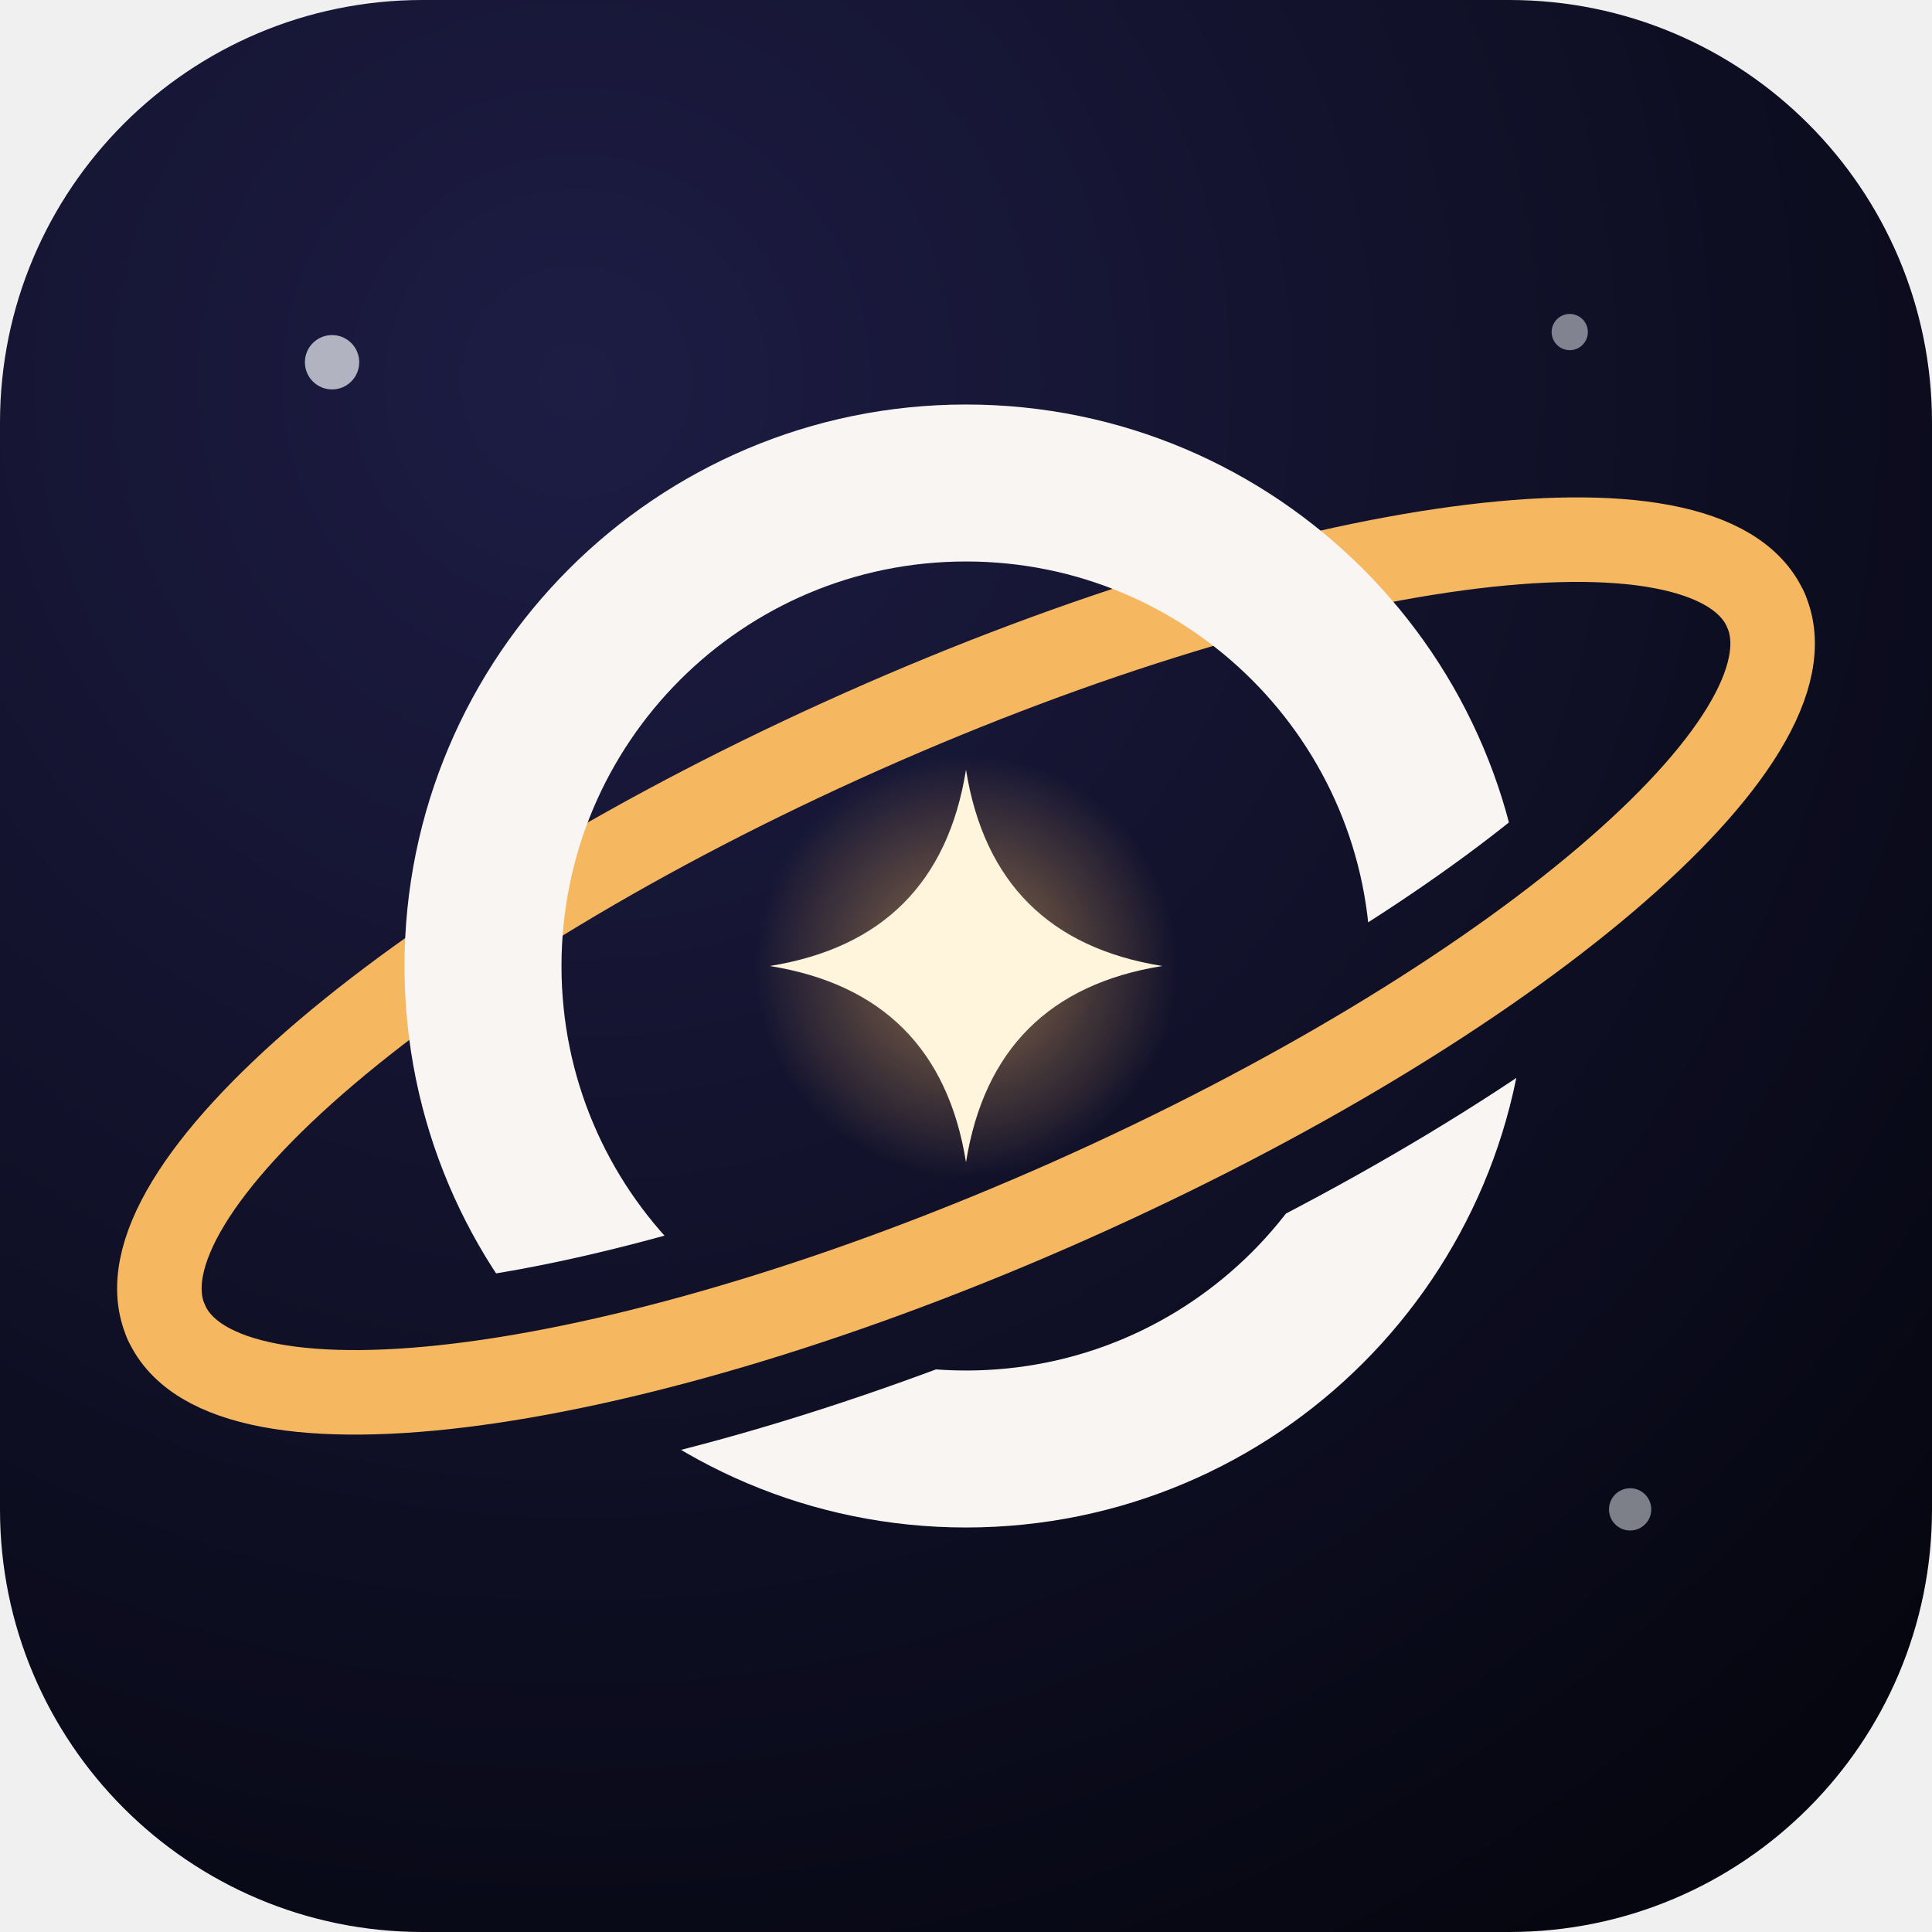
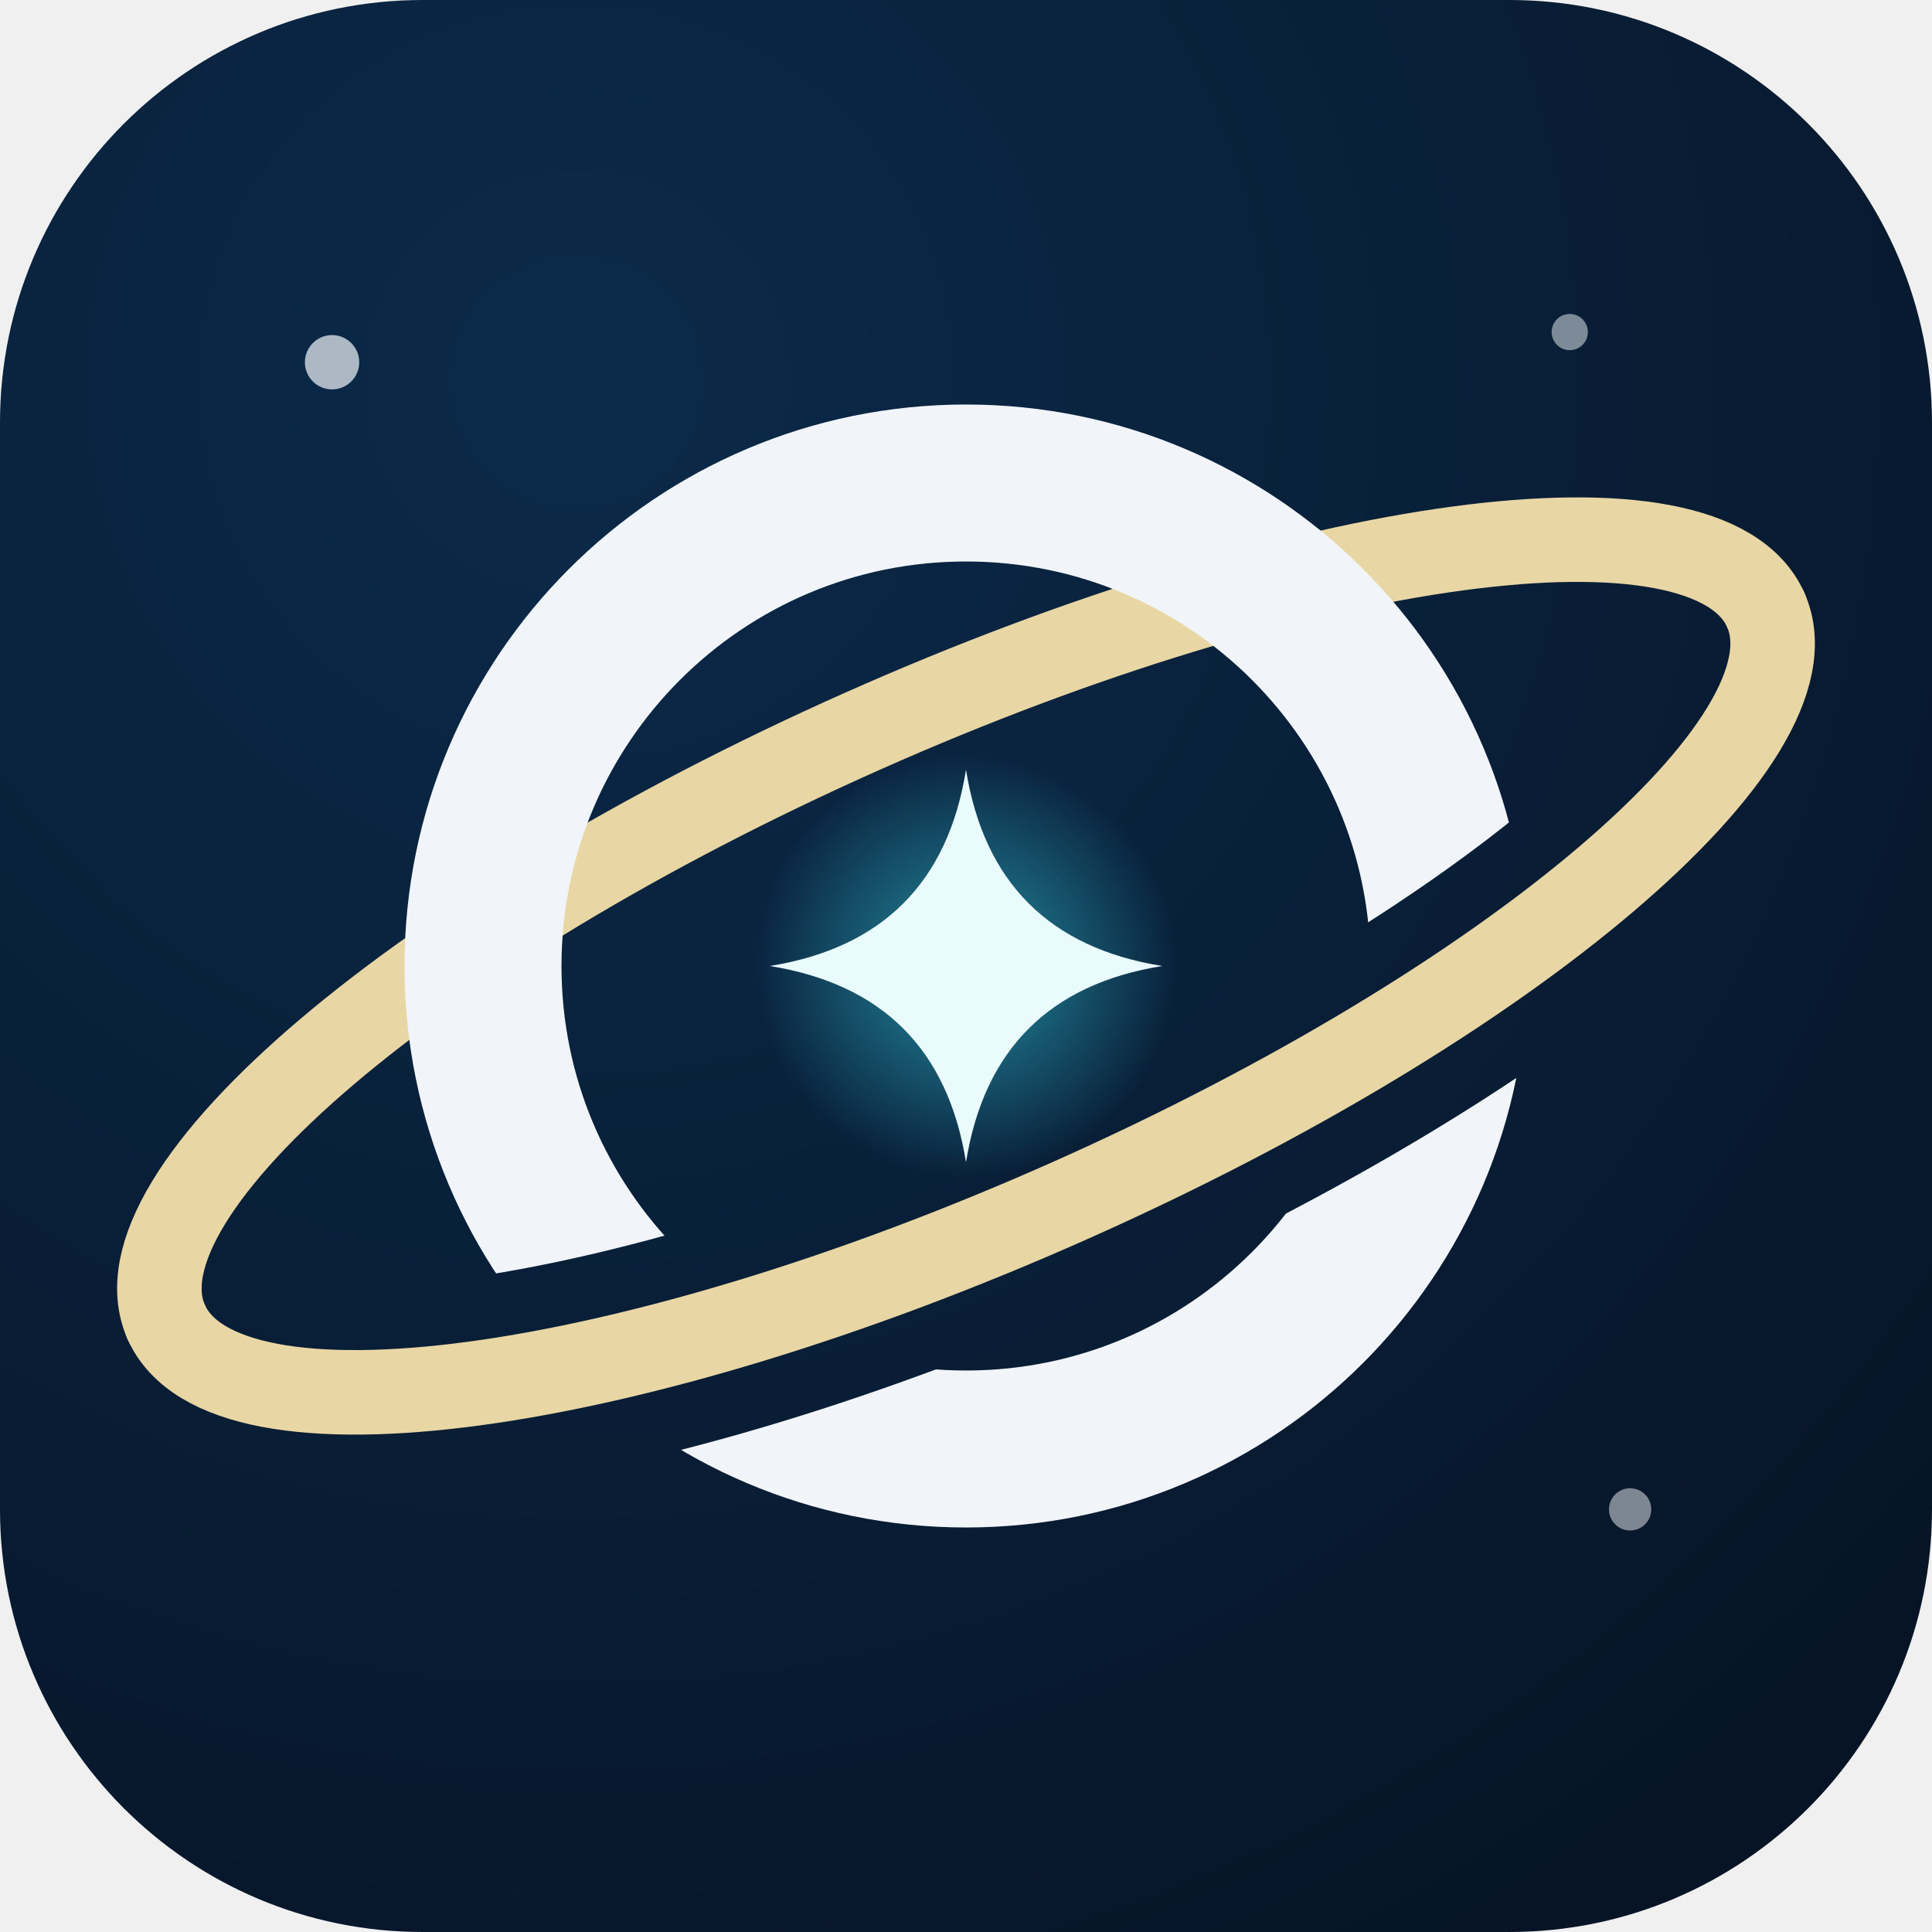
<svg xmlns="http://www.w3.org/2000/svg" viewBox="0 0 64 64">
  <defs>
    <radialGradient id="sky" cx="30%" cy="20%" r="95%">
-       <stop offset="0" stop-color="#1d1c44" />
-       <stop offset="1" stop-color="#05060f" />
+       <stop offset="0" stop-color="#0b2a4a" />
+       <stop offset="1" stop-color="#071426" />
    </radialGradient>
    <radialGradient id="glow">
-       <stop offset="0" stop-color="#f5b860" stop-opacity="0.55" />
-       <stop offset="1" stop-color="#f5b860" stop-opacity="0" />
+       <stop offset="0" stop-color="#36d6e7" stop-opacity="0.6" />
+       <stop offset="1" stop-color="#36d6e7" stop-opacity="0" />
    </radialGradient>
    <mask id="cut">
      <rect width="64" height="64" fill="#fff" />
      <path transform="rotate(-24 32 32)" d="M61 32 A29 8.5 0 0 1 3 32" fill="none" stroke="#000" stroke-width="7" />
    </mask>
    <clipPath id="tile">
      <rect width="64" height="64" rx="14" />
    </clipPath>
  </defs>
  <g clip-path="url(#tile)">
    <rect width="64" height="64" fill="url(#sky)" />
    <circle cx="11" cy="12" r="0.9" fill="#f1f5f9" opacity="0.7" />
    <circle cx="54" cy="50" r="0.7" fill="#f1f5f9" opacity="0.5" />
    <circle cx="52" cy="11" r="0.6" fill="#f1f5f9" opacity="0.5" />
  </g>
-   <g transform="rotate(-24 32 32)" fill="none" stroke="#f5b860" stroke-linecap="round" stroke-width="2.8">
+   <g transform="rotate(-24 32 32)" fill="none" stroke="#e8d6a5" stroke-linecap="round" stroke-width="2.8">
    <path d="M3 32 A29 8.5 0 0 1 61 32" />
  </g>
-   <circle cx="32" cy="32" r="16" fill="none" stroke="#f8f5f2" stroke-width="5.2" mask="url(#cut)" />
-   <g transform="rotate(-24 32 32)" fill="none" stroke="#f5b860" stroke-linecap="round" stroke-width="2.8">
+   <circle cx="32" cy="32" r="16" fill="none" stroke="#f1f5f9" stroke-width="5.2" mask="url(#cut)" />
+   <g transform="rotate(-24 32 32)" fill="none" stroke="#e8d6a5" stroke-linecap="round" stroke-width="2.8">
    <path d="M61 32 A29 8.5 0 0 1 3 32" />
  </g>
  <circle cx="32" cy="32" r="7" fill="url(#glow)" />
-   <path d="M32 25.5 Q32.9 31.1 38.5 32 Q32.9 32.9 32 38.5 Q31.1 32.9 25.5 32 Q31.1 31.1 32 25.5Z" fill="#fff4dc" />
+   <path d="M32 25.5 Q32.9 31.1 38.5 32 Q32.9 32.9 32 38.5 Q31.1 32.9 25.5 32 Q31.1 31.1 32 25.5Z" fill="#e9fbfc" />
</svg>
